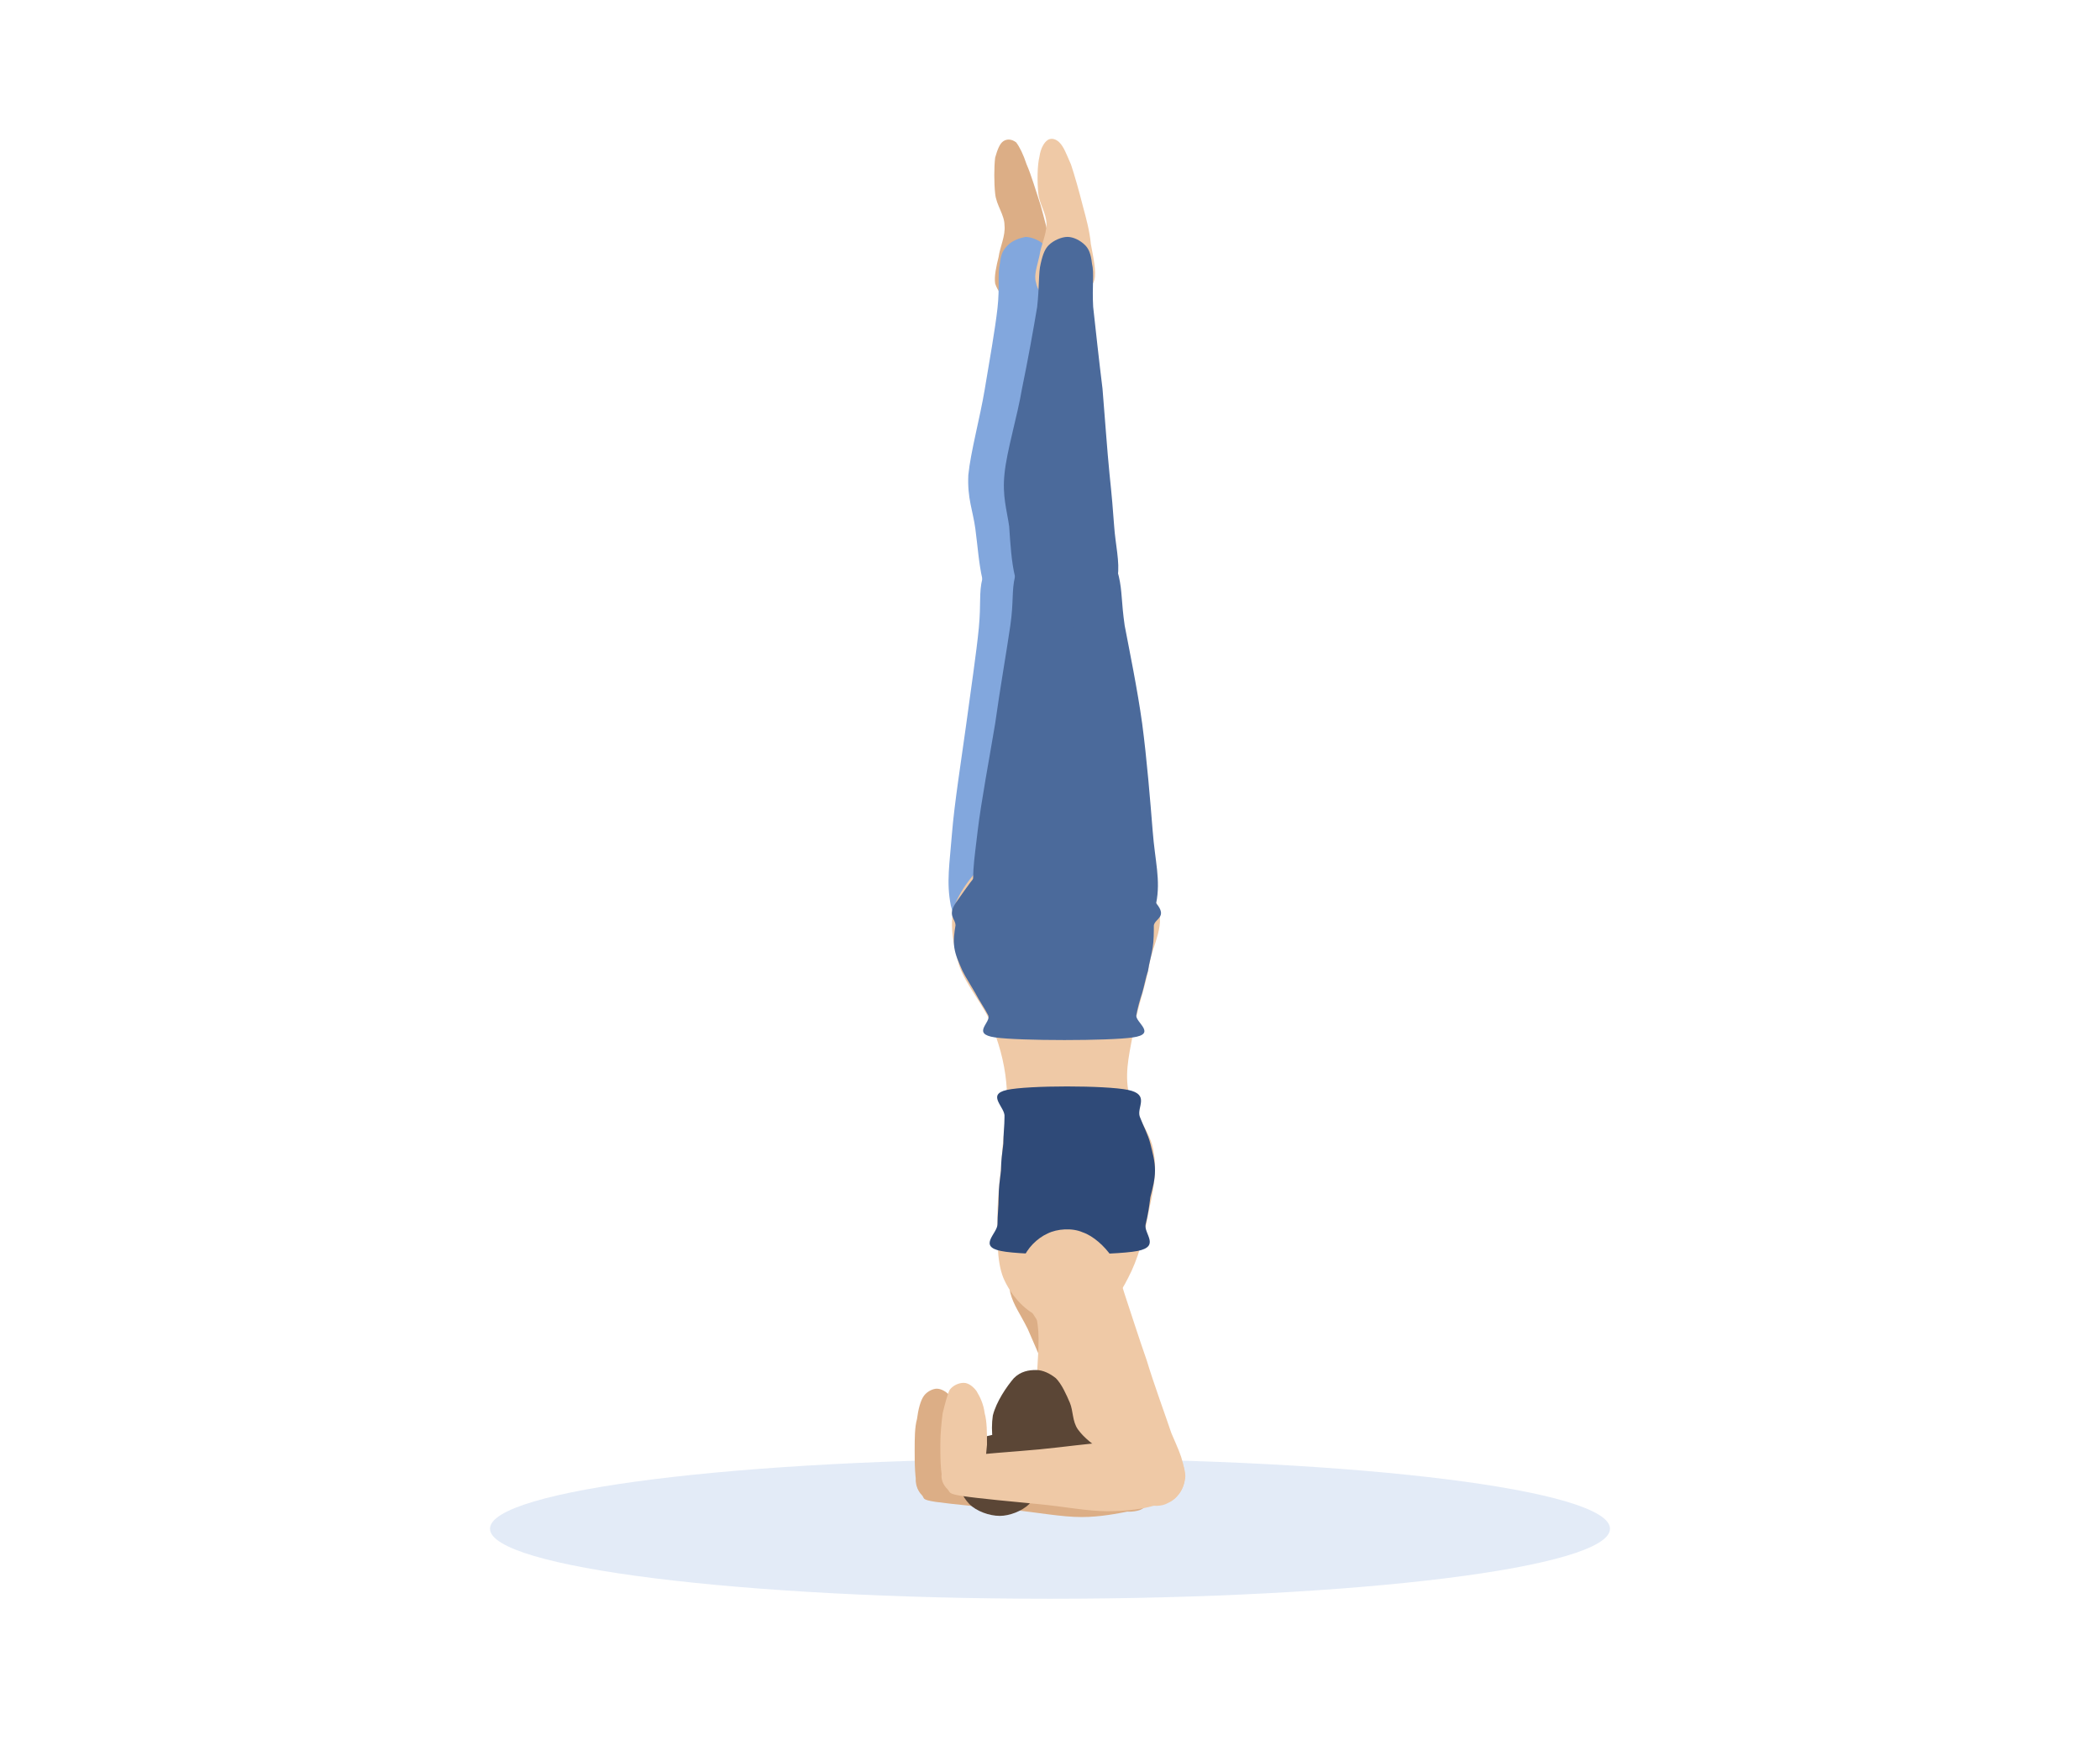
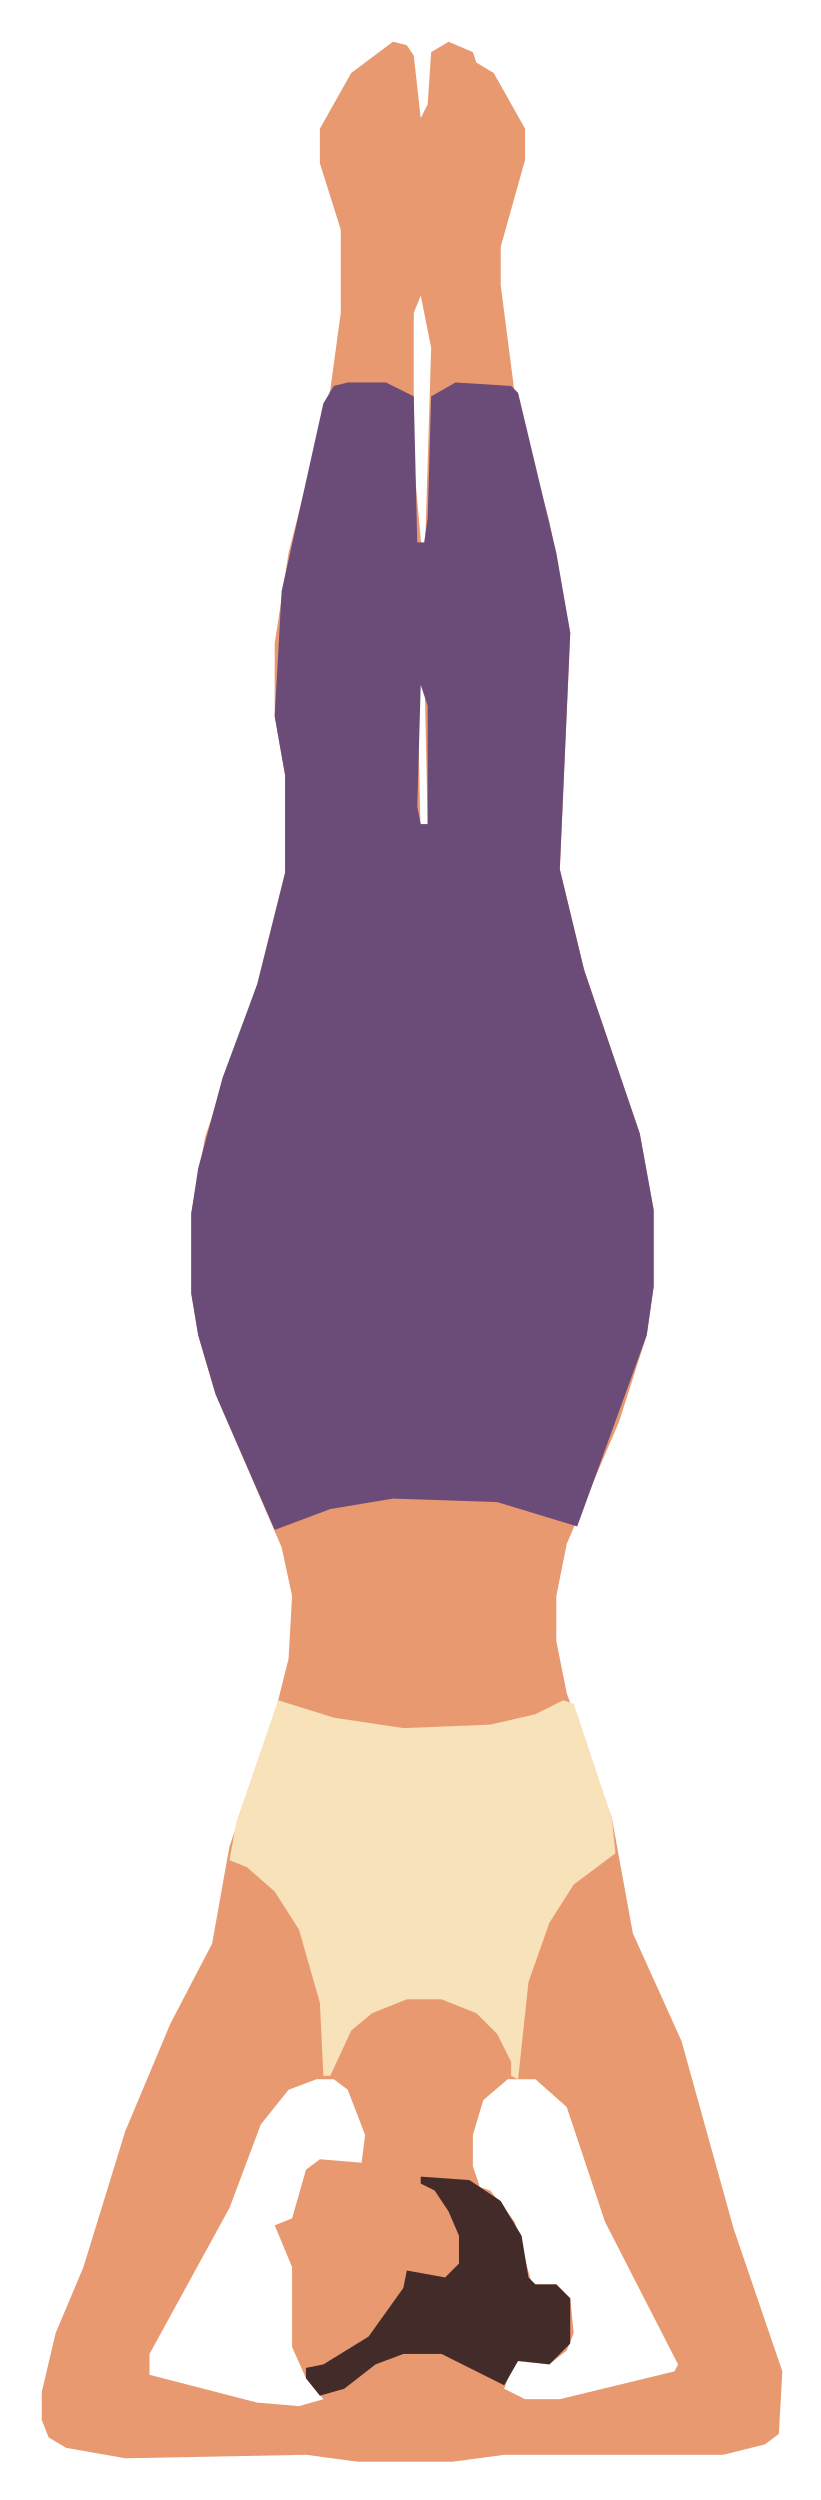
- <svg xmlns="http://www.w3.org/2000/svg" viewBox="0 0 180 150" width="180" height="150">
-   <ellipse cx="90" cy="131" rx="48" ry="6" fill="#e3ebf7" />
-   <path d="M81.8 127.6C82.1 126.9 82.2 125.3 82.3 124.3C82.4 123.3 82.3 122.3 82.2 121.6C82.1 120.8 81.8 120.1 81.5 119.7C81.2 119.3 80.7 119 80.3 119C80 119 79.5 119.2 79.2 119.6C78.9 120 78.7 120.8 78.6 121.6C78.4 122.3 78.4 123.3 78.4 124.3C78.4 125.3 78.4 126.9 78.7 127.6C79 128.2 79.7 128.3 80.2 128.3C80.8 128.3 81.4 128.2 81.8 127.6Z" fill="#dcae86" />
-   <path d="M96.8 124.4C95.8 124.2 94.3 124.1 92.7 124.1C91 124.2 88.9 124.5 86.9 124.7C84.8 124.9 81.6 125.1 80.2 125.2C78.9 125.4 79.3 125.5 79 125.8C78.7 126.1 78.5 126.6 78.5 126.9C78.5 127.3 78.7 127.8 79 128.1C79.3 128.4 78.9 128.5 80.2 128.7C81.6 128.9 84.8 129.2 86.9 129.4C88.9 129.6 91 130 92.7 130C94.3 130 95.8 129.7 96.8 129.5C97.8 129.3 98.2 129.1 98.7 128.7C99.1 128.3 99.4 127.5 99.4 126.9C99.4 126.4 99.1 125.6 98.7 125.2C98.2 124.8 97.8 124.5 96.8 124.4Z" fill="#dcae86" />
-   <path d="M86.6 110.8C86.9 111.9 87.4 112.5 88.1 113.9C88.7 115.3 89.6 117.4 90.5 119.3C91.4 121.2 92.6 123.9 93.2 125.3C93.9 126.7 93.9 127.2 94.4 127.8C94.8 128.5 95.2 129 95.8 129.3C96.3 129.6 97.1 129.6 97.7 129.4C98.2 129.2 98.8 128.6 99.1 128.1C99.3 127.5 99.3 126.9 99.2 126.1C99.1 125.3 98.9 124.9 98.5 123.4C98 121.9 97.3 119.1 96.7 117.1C96.2 115 95.7 112.8 95.3 111.3C94.9 109.7 94.9 108.9 94.4 108C93.9 107.1 93 106.1 92.1 105.7C91.2 105.3 89.9 105.2 89 105.6C88.1 105.9 87.2 106.7 86.8 107.6C86.4 108.5 86.4 109.8 86.6 110.8Z" fill="#dcae86" />
-   <path d="M90.4 24C90.6 23.2 90.2 21.9 90 20.9C89.8 19.8 89.5 18.7 89.2 17.6C88.8 16.4 88.4 15 88 14.1C87.7 13.2 87.4 12.6 87.1 12.2C86.7 11.9 86.3 11.9 86 12.1C85.7 12.3 85.5 12.8 85.3 13.5C85.2 14.3 85.2 15.7 85.3 16.6C85.4 17.6 86.1 18.4 86.1 19.3C86.2 20.2 85.7 21.2 85.6 22C85.4 22.8 85.2 23.7 85.3 24.3C85.5 24.9 85.9 25.5 86.5 25.6C87.1 25.8 88.2 25.5 88.9 25.2C89.5 25 90.2 24.7 90.4 24Z" fill="#dcae86" />
-   <path d="M97 77.2C97.3 75.2 96.8 73.6 96.6 71C96.3 68.5 95.9 64.8 95.4 61.9C94.9 58.9 94.1 55.6 93.7 53.5C93.4 51.4 93.5 50.6 93.1 49.3C92.8 48.1 92.4 46.9 91.6 46.2C90.8 45.5 89.6 45 88.5 45C87.5 45 86.3 45.6 85.6 46.3C84.8 47.1 84.5 48.3 84.2 49.6C83.9 50.8 84.1 51.7 83.9 53.8C83.7 55.9 83.2 59.2 82.8 62.2C82.4 65.1 81.8 68.9 81.6 71.4C81.4 74 81.1 75.6 81.5 77.6C82 79.5 82.9 81.8 84.3 83.1C85.6 84.4 87.8 85.2 89.6 85.1C91.4 85.1 93.6 84.2 94.8 82.8C96.1 81.5 96.8 79.1 97 77.2Z" fill="#82a7dd" />
-   <path d="M93 49.3C93.1 48.1 92.7 46.5 92.6 45.1C92.4 43.6 92.3 42.5 92 40.5C91.8 38.5 91.5 35.6 91.2 33.2C91 30.9 90.5 28.1 90.3 26.3C90.1 24.5 90.3 23.4 90.1 22.5C90 21.6 89.8 21.3 89.4 20.9C89.1 20.6 88.4 20.3 87.9 20.3C87.4 20.4 86.8 20.6 86.4 21C86 21.4 85.8 21.7 85.7 22.6C85.5 23.5 85.7 24.6 85.5 26.4C85.3 28.2 84.8 31 84.4 33.4C84 35.8 83.2 38.7 83 40.7C82.9 42.7 83.4 43.8 83.6 45.3C83.8 46.8 83.9 48.3 84.2 49.6C84.6 50.8 85 52 85.8 52.7C86.5 53.4 87.8 53.9 88.8 53.9C89.8 53.8 91 53.3 91.7 52.5C92.4 51.8 92.9 50.6 93 49.3Z" fill="#82a7dd" />
-   <path d="M99.1 77.4C100 79.2 98.8 80.9 98.5 82.7C98.2 84.5 97.5 86.3 97.2 88.1C96.9 89.9 96.4 91.6 96.7 93.4C97 95.2 98.7 97 98.9 98.8C99.2 100.5 98.8 102.3 98.4 104.1C98.1 105.9 97.5 108 96.7 109.5C96 110.9 95.1 112.2 93.8 112.8C92.5 113.3 90.3 113.3 89 112.8C87.7 112.2 86.6 110.9 86 109.5C85.4 108 85.5 105.9 85.5 104.1C85.5 102.3 85.8 100.5 85.9 98.8C86 97 86.4 95.2 86.3 93.4C86.2 91.6 85.8 89.9 85.1 88.1C84.5 86.3 82.8 84.5 82.2 82.7C81.7 80.9 81.3 79 81.9 77.4C82.6 75.7 84.4 73.6 86.2 72.7C88.1 71.8 90.8 71.2 93 72C95.1 72.8 98.2 75.6 99.1 77.4Z" fill="#efc9a6" />
-   <path d="M99.1 77.4C100.1 78.6 99 78.7 98.9 79.3C98.9 79.9 98.9 80.6 98.8 81.2C98.7 81.9 98.5 82.5 98.4 83.2C98.2 83.8 98.1 84.4 97.9 85.1C97.7 85.7 97.5 86.4 97.4 87C97.3 87.6 99.2 88.6 97.1 88.9C95.1 89.2 87.4 89.2 85.3 88.9C83.2 88.6 85 87.6 84.7 87C84.4 86.4 83.9 85.7 83.6 85.1C83.2 84.4 82.8 83.8 82.5 83.2C82.2 82.5 81.9 81.9 81.8 81.2C81.7 80.6 81.8 79.9 81.9 79.3C81.9 78.7 81.2 78.5 81.9 77.4C82.7 76.3 84.4 73.6 86.2 72.7C88.1 71.8 90.8 71.2 93 72C95.1 72.8 98.1 76.2 99.1 77.4Z" fill="#4b6a9b" />
-   <path d="M96.7 93.4C98.6 93.8 97.4 94.9 97.7 95.7C98 96.5 98.4 97.2 98.6 98C98.8 98.8 99 99.5 99 100.3C99 101.1 98.8 101.8 98.6 102.6C98.5 103.4 98.4 104.1 98.2 104.9C98 105.7 99.5 106.8 97.5 107.2C95.4 107.6 87.7 107.6 85.8 107.2C83.8 106.8 85.5 105.7 85.5 104.9C85.5 104.1 85.6 103.4 85.6 102.6C85.6 101.8 85.7 101.1 85.8 100.3C85.8 99.5 85.9 98.8 86 98C86 97.2 86.1 96.5 86.1 95.7C86.2 94.9 84.5 93.8 86.3 93.4C88.1 93 94.8 93 96.7 93.4Z" fill="#2f4a78" />
-   <path d="M94.6 109.5C94.6 110.6 94 112.6 93.9 114.1C93.9 115.7 94.2 117.7 94 118.8C93.9 119.8 93.6 120.2 93.2 120.6C92.8 121.1 92 121.3 91.5 121.3C90.9 121.3 90.1 121.1 89.7 120.6C89.3 120.2 89 119.8 88.9 118.8C88.8 117.7 89.1 115.7 89 114.1C88.9 112.6 88.3 110.6 88.4 109.5C88.4 108.3 88.8 107.7 89.3 107.2C89.9 106.7 90.8 106.3 91.5 106.3C92.2 106.3 93.1 106.7 93.6 107.2C94.1 107.7 94.5 108.3 94.6 109.5Z" fill="#efc9a6" />
-   <path d="M89.3 126.4C89.3 127.2 88.8 128.3 88.2 128.9C87.6 129.5 86.5 129.9 85.7 129.9C84.8 129.9 83.7 129.5 83.1 128.9C82.5 128.3 82 127.2 82 126.4C82 125.6 82.5 124.5 83.1 123.9C83.7 123.3 84.8 122.9 85.7 122.9C86.5 122.9 87.6 123.3 88.2 123.9C88.8 124.5 89.3 125.6 89.3 126.4Z" fill="#5b4636" />
-   <path d="M91.5 128.1C92.8 128.3 94.1 127.7 95 127.1C95.8 126.6 96.2 125.4 96.5 124.6C96.9 123.7 96.7 122.7 96.9 122C97.2 121.2 97.9 120.6 98 120.1C98 119.7 97.3 119.6 97.1 119.3C97 119 97.2 118.6 97.1 118.3C97.1 118.1 97.1 118.1 96.9 117.7C96.8 117.3 96.8 116.5 96.3 116C95.9 115.5 94.9 114.9 94.1 114.8C93.4 114.8 92.4 115.2 91.7 115.7C91 116.1 90.8 116.9 90 117.3C89.2 117.8 87.7 117.7 86.9 118.3C86.1 119 85.5 120.2 85.5 121.5C85.4 122.7 85.7 124.7 86.7 125.8C87.7 126.9 90.1 127.8 91.5 128.1Z" fill="#efc9a6" />
-   <path d="M96.3 125C96.2 124.4 95.1 124.8 94.5 124.3C93.8 123.9 92.9 123.2 92.4 122.5C91.9 121.8 92 120.9 91.7 120.2C91.4 119.5 91 118.6 90.5 118.1C90 117.7 89.4 117.4 88.8 117.4C88.2 117.4 87.5 117.5 86.9 118.1C86.3 118.8 85.4 120.1 85.1 121.3C84.9 122.6 85.1 124.4 85.7 125.6C86.3 126.7 87.7 127.8 88.8 128.3C89.8 128.8 91 128.8 92.1 128.7C93.1 128.6 94.5 128.3 95.2 127.7C95.9 127 96.4 125.5 96.3 125Z" fill="#5b4636" />
-   <path d="M93.8 24C94 23.3 93.7 22 93.5 20.9C93.4 19.8 93.1 18.7 92.8 17.6C92.5 16.4 92.1 15 91.8 14.1C91.4 13.2 91.2 12.6 90.8 12.2C90.5 11.9 90.1 11.8 89.8 12C89.5 12.2 89.2 12.7 89.1 13.4C88.9 14.2 88.9 15.6 89 16.6C89.1 17.5 89.7 18.3 89.7 19.2C89.7 20.1 89.2 21.1 89.1 21.9C88.9 22.8 88.6 23.6 88.8 24.2C88.9 24.8 89.3 25.4 89.9 25.6C90.5 25.7 91.6 25.5 92.3 25.2C92.9 25 93.6 24.7 93.8 24Z" fill="#efc9a6" />
-   <path d="M99.1 77.4C99.5 75.4 99 73.8 98.8 71.2C98.6 68.7 98.3 65 97.9 62C97.5 59.1 96.8 55.7 96.4 53.6C96.1 51.5 96.2 50.7 95.9 49.4C95.6 48.2 95.2 47 94.5 46.2C93.7 45.5 92.5 45 91.5 45C90.5 45 89.2 45.5 88.4 46.2C87.7 47 87.3 48.2 87 49.4C86.7 50.7 86.9 51.5 86.6 53.6C86.3 55.7 85.7 59.1 85.3 62C84.8 65 84.1 68.7 83.8 71.2C83.5 73.8 83.2 75.4 83.6 77.4C84 79.3 84.9 81.7 86.2 83C87.5 84.3 89.7 85.1 91.5 85.1C93.2 85.1 95.5 84.3 96.7 83C98 81.7 98.8 79.3 99.1 77.4Z" fill="#4b6a9b" />
-   <path d="M95.8 49.4C96 48.2 95.6 46.6 95.5 45.1C95.4 43.7 95.3 42.5 95.1 40.6C94.9 38.6 94.7 35.7 94.5 33.3C94.2 30.9 93.9 28.1 93.7 26.3C93.6 24.5 93.8 23.4 93.6 22.6C93.5 21.7 93.3 21.3 93 21C92.6 20.6 92 20.3 91.5 20.3C91 20.3 90.3 20.6 89.9 21C89.6 21.3 89.4 21.7 89.2 22.6C89 23.4 89.1 24.5 88.9 26.3C88.6 28.1 88.1 30.9 87.6 33.3C87.2 35.7 86.3 38.6 86.1 40.6C85.9 42.5 86.3 43.7 86.5 45.1C86.6 46.6 86.7 48.2 87 49.4C87.3 50.7 87.7 51.9 88.5 52.6C89.2 53.3 90.5 53.8 91.5 53.8C92.5 53.8 93.7 53.3 94.4 52.6C95.2 51.9 95.6 50.7 95.8 49.4Z" fill="#4b6a9b" />
-   <path d="M84 127.1C84.4 126.4 84.5 124.8 84.6 123.8C84.6 122.8 84.6 121.8 84.4 121.1C84.3 120.3 84 119.7 83.7 119.2C83.4 118.8 83 118.5 82.6 118.5C82.2 118.5 81.7 118.7 81.4 119.1C81.2 119.5 81 120.3 80.8 121.1C80.7 121.9 80.6 122.8 80.6 123.8C80.6 124.8 80.6 126.4 80.9 127.1C81.2 127.8 82 127.8 82.5 127.8C83 127.8 83.7 127.8 84 127.1Z" fill="#efc9a6" />
-   <path d="M99 123.9C98 123.7 96.6 123.6 94.9 123.6C93.2 123.7 91.2 124 89.1 124.2C87 124.4 83.8 124.6 82.5 124.8C81.2 124.9 81.5 125 81.2 125.3C80.9 125.6 80.7 126.1 80.7 126.5C80.7 126.9 80.9 127.3 81.2 127.6C81.5 127.9 81.2 128 82.5 128.2C83.8 128.4 87 128.7 89.1 128.9C91.2 129.1 93.2 129.5 94.9 129.5C96.6 129.5 98 129.3 99 129C100 128.8 100.5 128.7 100.9 128.2C101.3 127.8 101.6 127 101.6 126.5C101.6 125.9 101.3 125.1 100.9 124.7C100.5 124.3 100 124.1 99 123.9Z" fill="#efc9a6" />
-   <path d="M87.8 111.1C88.1 112.1 88.7 112.7 89.4 114C90.2 115.4 91.2 117.5 92.2 119.3C93.2 121.1 94.6 123.7 95.3 125C96.1 126.4 96.2 126.9 96.7 127.5C97.1 128.2 97.6 128.7 98.2 128.9C98.8 129.1 99.6 129.1 100.1 128.8C100.6 128.6 101.2 128 101.4 127.4C101.6 126.9 101.6 126.2 101.4 125.4C101.2 124.6 101 124.2 100.4 122.8C99.9 121.3 98.9 118.6 98.3 116.6C97.6 114.6 96.9 112.4 96.4 110.9C95.9 109.4 95.9 108.6 95.3 107.7C94.7 106.8 93.7 105.9 92.8 105.6C91.9 105.2 90.6 105.3 89.8 105.7C88.9 106.1 88 107 87.7 107.9C87.3 108.8 87.5 110.1 87.8 111.1Z" fill="#efc9a6" />
+ <svg xmlns="http://www.w3.org/2000/svg" viewBox="134 21 236 719" width="236" height="719" role="img" aria-labelledby="title desc">
+   <path d="M 247 33 L 251 34 L 253 37 L 255 55 L 257 51 L 258 36 L 263 33 L 270 36 L 271 39 L 276 42 L 285 58 L 285 67 L 278 92 L 278 103 L 282 134 L 292 171 L 298 203 L 295 271 L 302 300 L 318 347 L 322 369 L 322 391 L 320 405 L 312 430 L 297 465 L 294 480 L 294 493 L 297 508 L 310 544 L 316 577 L 330 608 L 345 662 L 359 703 L 358 721 L 354 724 L 342 727 L 279 727 L 264 729 L 237 729 L 222 727 L 170 728 L 153 725 L 148 722 L 146 717 L 146 709 L 150 692 L 158 673 L 170 634 L 183 603 L 195 580 L 200 552 L 212 518 L 217 498 L 218 480 L 215 466 L 196 422 L 191 405 L 189 393 L 189 370 L 193 348 L 208 304 L 216 272 L 216 244 L 213 227 L 213 206 L 217 180 L 229 133 L 232 111 L 232 87 L 226 68 L 226 58 L 235 42 Z M 255 106 L 253 111 L 253 154 L 256 187 L 258 121 Z M 256 211 L 254 218 L 255 262 L 257 258 Z M 225 619 L 217 622 L 209 632 L 200 656 L 177 698 L 177 704 L 208 712 L 220 713 L 227 711 L 222 705 L 218 696 L 218 673 L 213 661 L 218 659 L 222 645 L 226 642 L 238 643 L 239 635 L 234 622 L 230 619 Z M 280 619 L 273 625 L 270 635 L 270 644 L 272 650 L 275 651 L 282 660 L 287 678 L 294 678 L 298 682 L 299 692 L 297 697 L 292 701 L 282 700 L 279 708 L 285 711 L 295 711 L 328 703 L 329 701 L 308 660 L 297 627 L 288 619 Z" fill="#e89970" fill-rule="evenodd" />
+   <path d="M 214 510 L 230 515 L 250 518 L 275 517 L 288 514 L 296 510 L 299 511 L 310 544 L 311 554 L 299 563 L 292 574 L 286 591 L 283 619 L 281 618 L 281 614 L 277 606 L 271 600 L 261 596 L 251 596 L 241 600 L 235 605 L 229 618 L 227 618 L 226 597 L 220 576 L 213 565 L 205 558 L 200 556 L 202 545 Z" fill="#f7e2b9" fill-rule="evenodd" />
+   <path d="M 234 131 L 245 131 L 253 135 L 254 177 L 256 177 L 257 170 L 258 135 L 265 131 L 281 132 L 283 134 L 294 180 L 298 203 L 295 271 L 302 300 L 318 347 L 322 369 L 322 391 L 320 405 L 300 460 L 277 453 L 247 452 L 229 455 L 213 461 L 196 422 L 191 405 L 189 393 L 189 370 L 191 357 L 198 331 L 208 304 L 216 272 L 216 244 L 213 227 L 215 191 L 227 137 L 230 132 Z M 255 218 L 254 253 L 255 258 L 257 258 L 257 224 Z" fill="#6b4b78" fill-rule="evenodd" />
+   <path d="M 255 647 L 269 648 L 278 654 L 284 664 L 286 676 L 288 678 L 294 678 L 298 682 L 298 695 L 292 701 L 283 700 L 279 707 L 261 698 L 250 698 L 242 701 L 233 708 L 226 710 L 222 705 L 222 702 L 227 701 L 240 693 L 250 679 L 251 674 L 262 676 L 266 672 L 266 664 L 263 657 L 259 651 L 255 649 Z" fill="#432b2a" fill-rule="evenodd" />
</svg>
